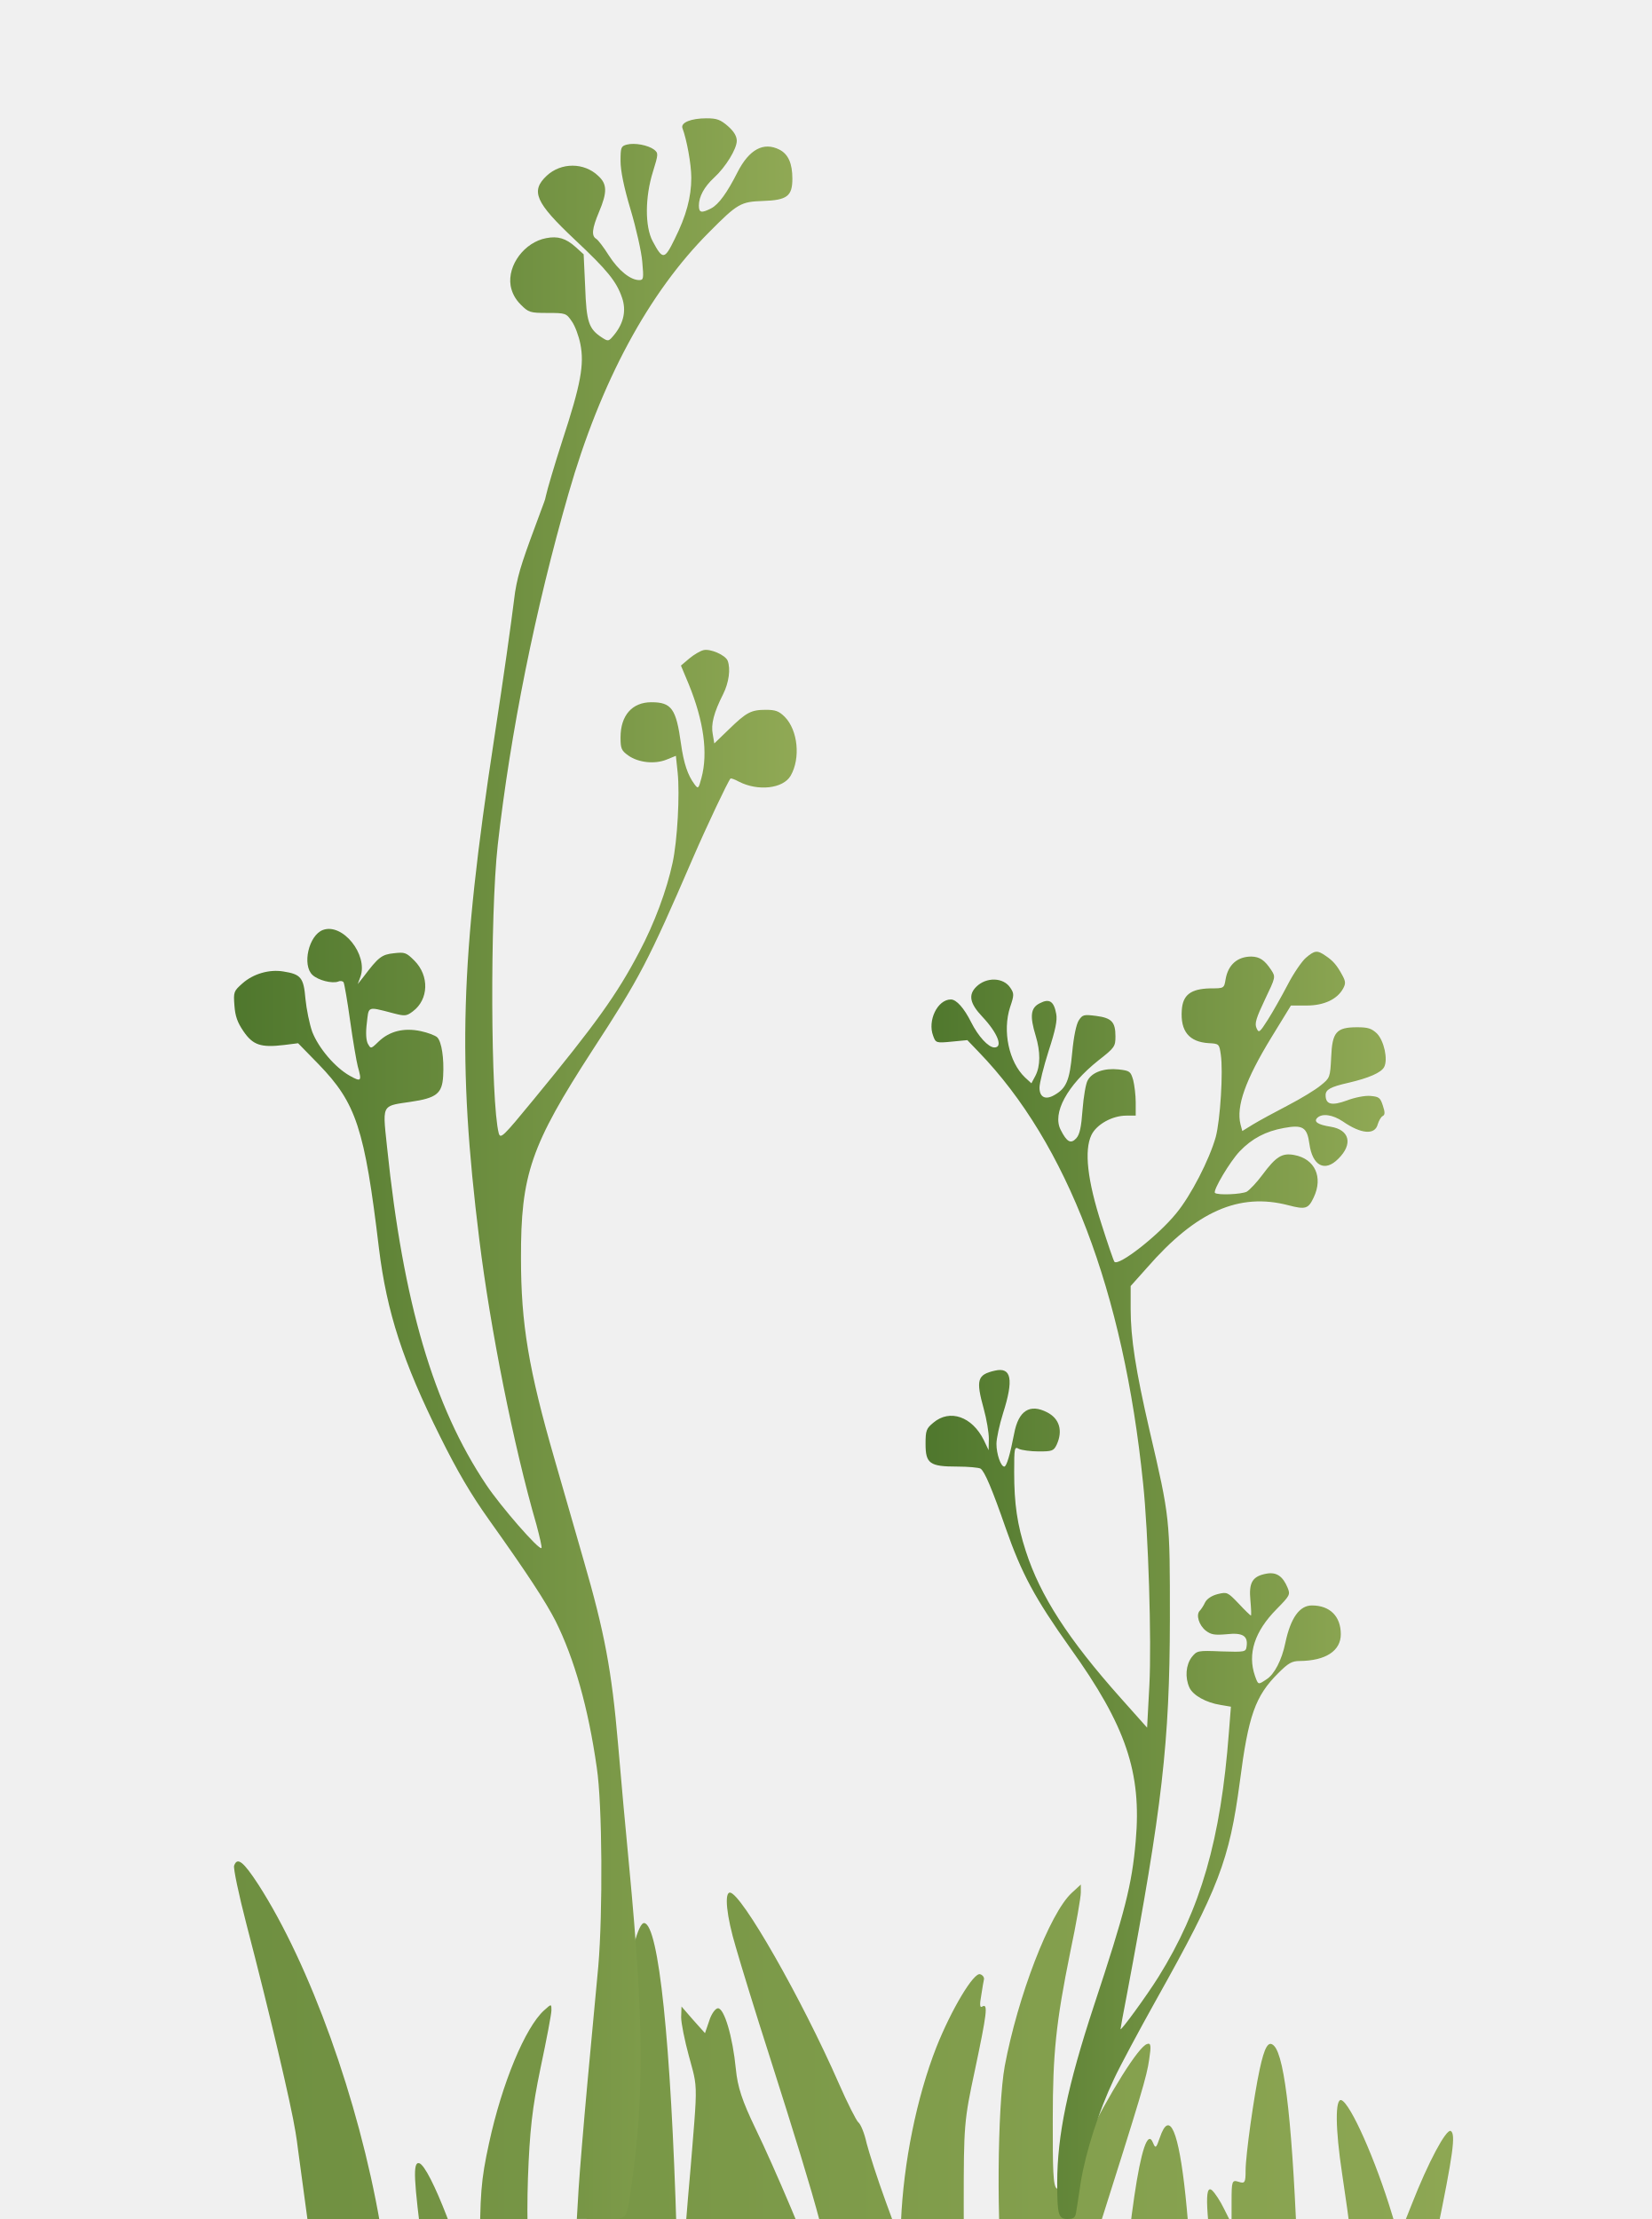
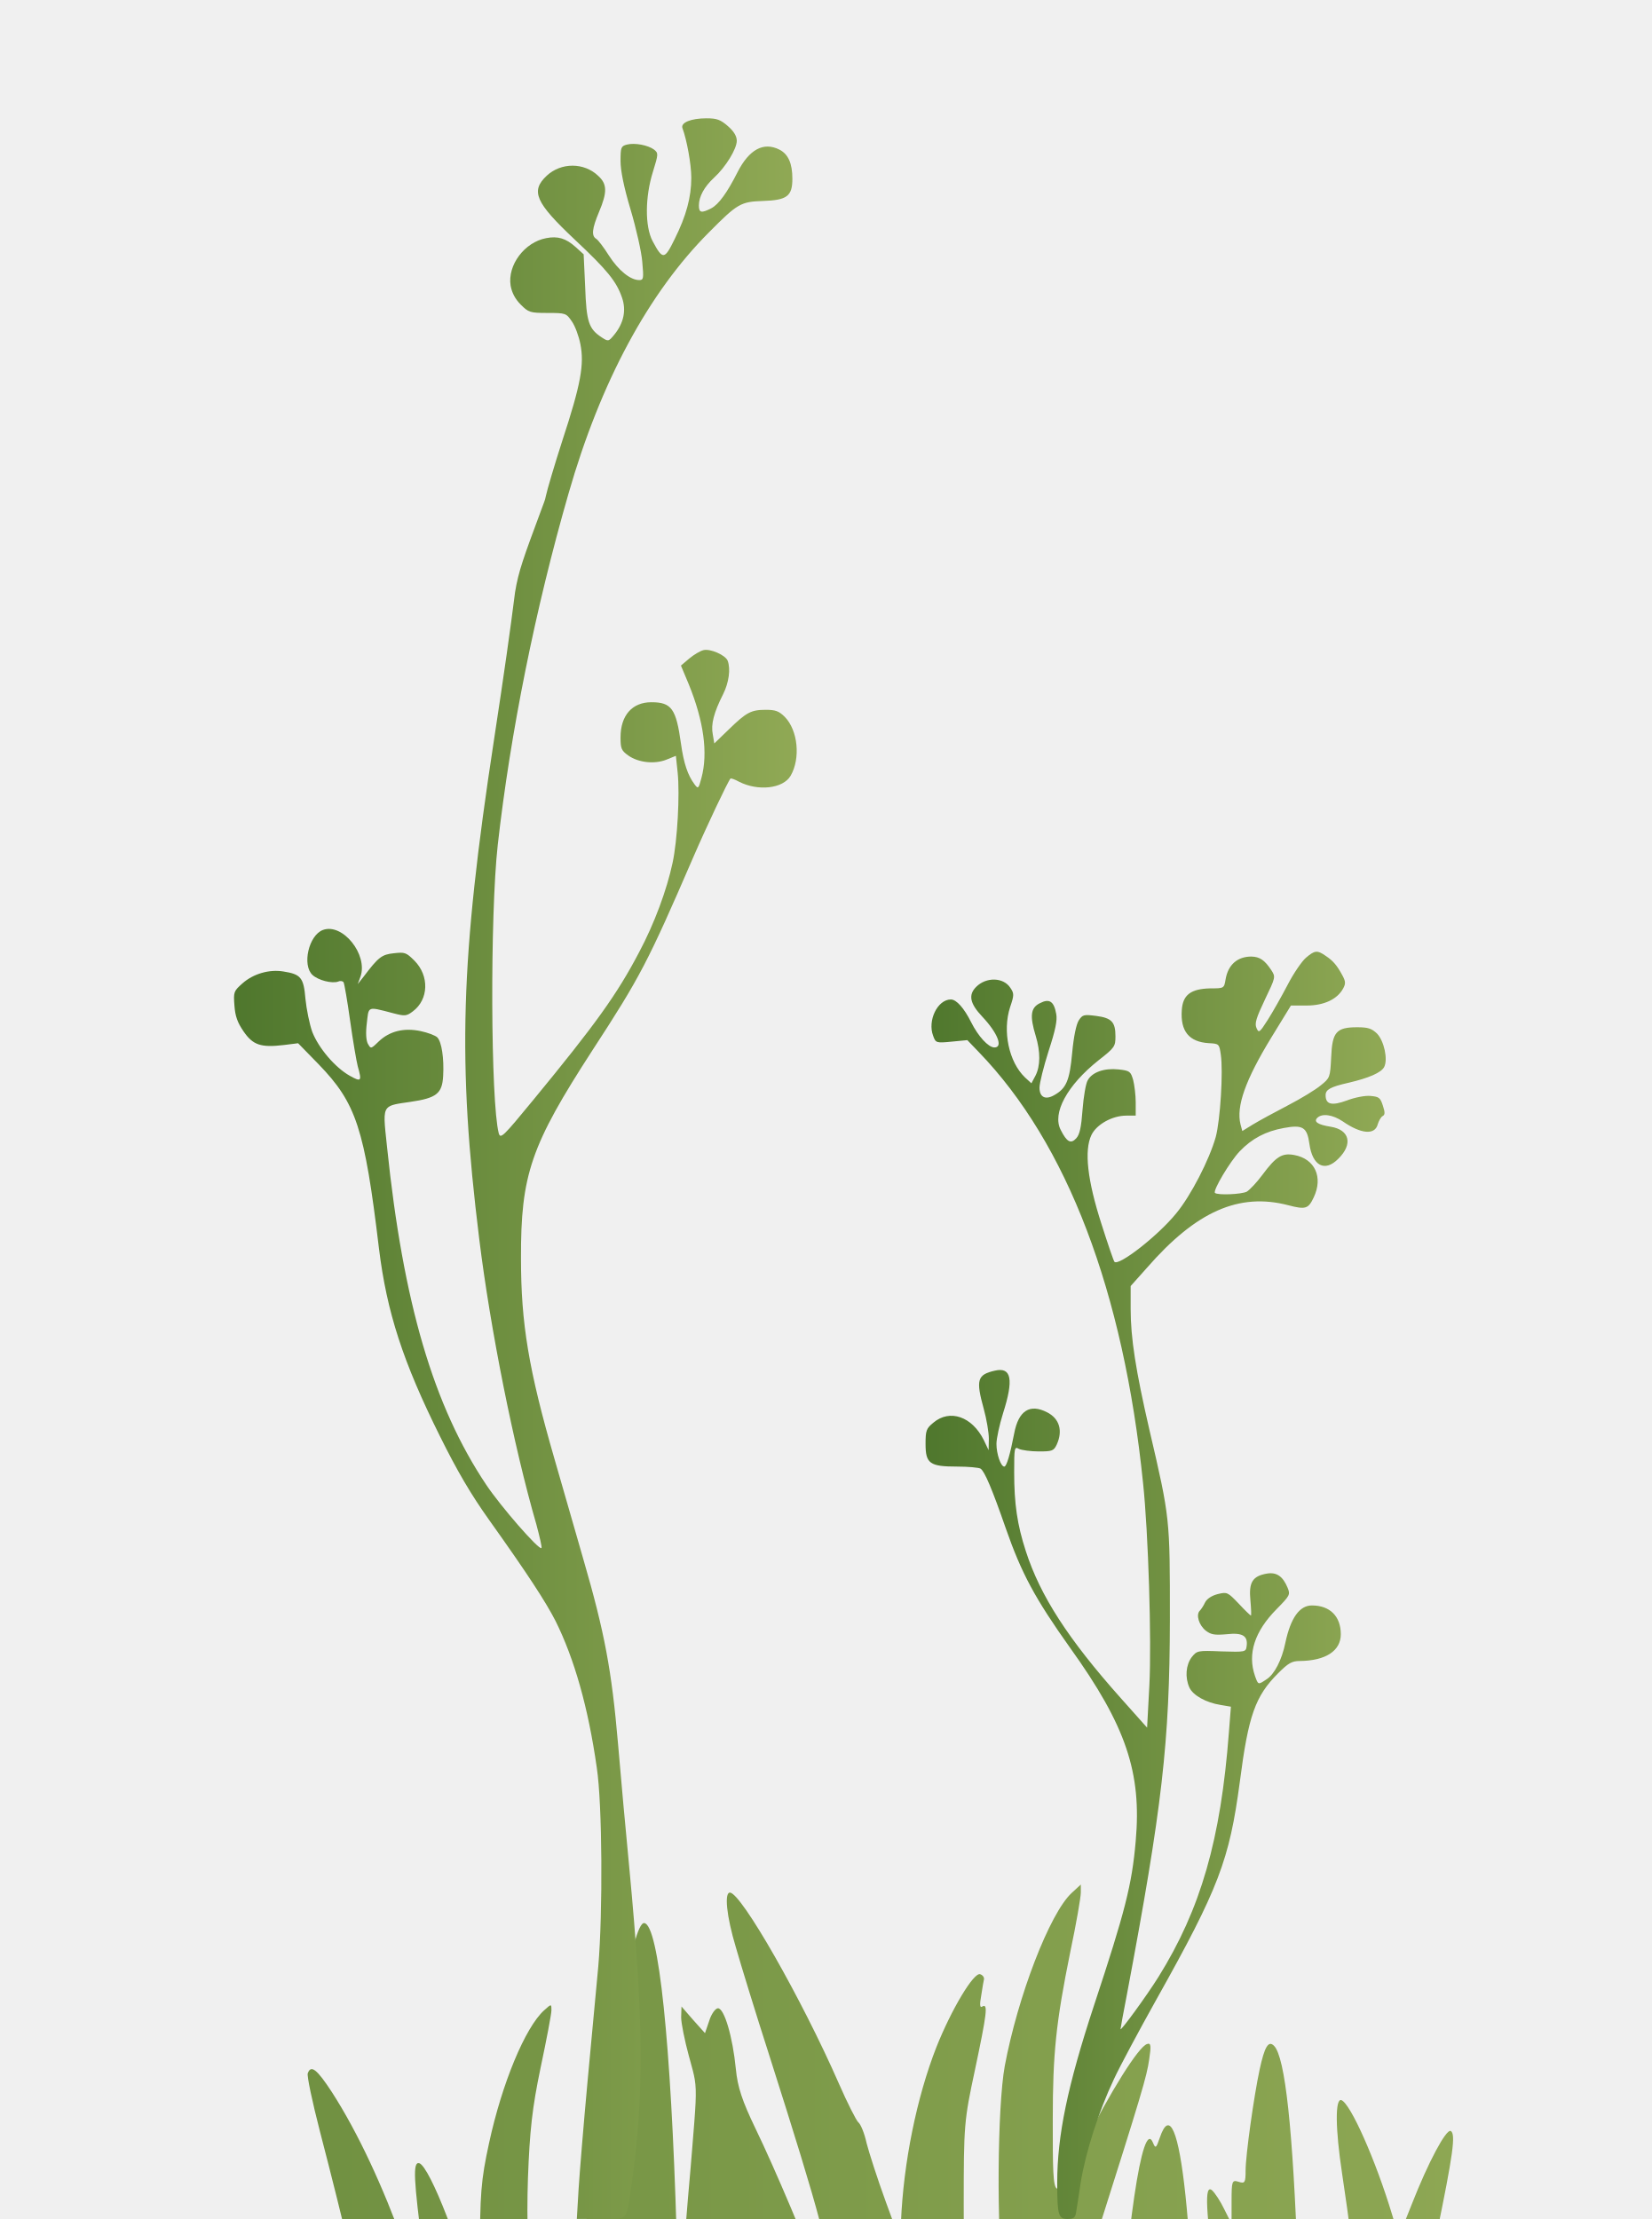
<svg xmlns="http://www.w3.org/2000/svg" width="628" height="844" viewBox="0 0 628 844" fill="none">
  <g clip-path="url(#clip0_12_99)">
    <path d="M551.315 979.846L550.515 970.78C547.982 942.113 545.182 917.313 542.915 903.446C541.582 894.78 540.382 885.713 540.382 883.313C540.382 880.913 543.048 866.113 546.248 850.38C552.648 819.313 553.715 811.58 551.715 810.513C549.982 809.713 543.182 822.38 536.915 838.38L531.982 850.78L529.448 842.38C523.182 821.58 513.582 799.98 510.115 798.78C507.715 798.113 507.848 809.713 510.382 826.513C515.848 862.78 519.048 894.113 517.715 898.513C515.448 906.113 509.982 934.246 508.248 947.18L506.515 959.18L504.248 942.513C502.915 933.313 500.248 918.38 498.382 909.18C495.315 895.446 494.515 887.18 493.582 861.846C491.715 809.98 488.782 782.38 484.515 778.113C482.382 775.98 480.915 778.513 479.048 787.18C476.915 797.046 473.715 819.713 473.715 825.58C473.715 830.113 473.448 830.646 471.048 829.846C468.515 829.046 468.382 829.58 468.382 837.446V845.846L465.582 840.246C464.115 837.18 461.982 833.98 460.915 833.046C457.982 830.646 458.515 840.913 462.648 869.98C465.982 893.046 466.248 898.78 466.382 937.446V979.846H551.315Z" fill="url(#paint0_linear_12_99)" />
-     <path fill-rule="evenodd" clip-rule="evenodd" d="M455.048 979.846V945.446C454.915 849.98 448.648 790.513 441.048 813.18C439.715 817.046 439.448 817.313 438.515 815.046C434.515 804.913 428.248 847.313 424.248 911.846C423.448 925.446 422.648 936.646 422.382 936.913C421.982 937.313 412.915 901.98 410.248 889.713L407.982 879.046L417.048 850.38C434.248 796.113 436.115 789.846 437.048 783.313C437.848 778.113 437.715 776.913 436.248 777.446C433.048 778.38 422.248 795.58 411.982 816.113L411.573 816.92C406.341 827.269 403.554 832.78 402.07 832.449C400.38 832.072 400.381 824.115 400.382 807.095L400.382 805.98C400.382 781.18 401.582 769.313 407.048 742.38C409.315 731.713 411.048 721.58 411.048 719.846V716.78L407.582 719.98C399.182 727.713 387.048 759.446 382.115 785.846C379.315 801.313 378.915 847.713 381.582 868.646L383.315 883.446L378.915 896.913C376.515 904.38 374.382 910.246 374.115 909.98C373.848 909.846 372.115 900.646 370.115 889.713C366.915 871.98 366.515 866.513 366.515 838.513C366.515 808.113 366.648 806.646 370.782 787.313C375.315 765.846 375.848 761.846 373.582 763.18C372.648 763.846 372.515 762.513 373.182 758.913C373.582 756.113 374.115 753.313 374.248 752.646C374.248 751.98 373.715 751.18 372.782 750.913C370.382 749.98 361.848 764.246 356.115 778.646C348.648 797.713 343.582 822.513 342.648 845.18L342.382 852.513L336.782 837.18C333.715 828.78 330.515 818.78 329.582 815.18C328.782 811.446 327.315 807.846 326.382 807.18C325.582 806.38 322.248 799.846 319.048 792.513C304.915 760.246 281.848 719.846 277.582 719.846C275.448 719.846 276.248 728.646 279.848 740.646C281.715 747.18 287.315 765.446 292.382 781.18C312.382 843.98 316.248 858.513 315.182 867.846L314.382 875.18L311.848 867.846C307.982 856.113 294.515 824.38 287.315 809.58C282.248 799.046 280.515 793.846 279.848 786.913C278.648 774.646 275.448 763.846 273.048 763.846C272.115 763.846 270.515 765.98 269.715 768.646L268.115 773.313L263.582 768.246L259.182 763.18L259.048 767.313C259.048 769.446 260.382 776.113 261.982 781.98C262.171 782.672 262.35 783.317 262.518 783.925C263.317 786.812 263.877 788.836 264.217 790.896C265.014 795.725 264.6 800.755 263.217 817.573C263.042 819.691 262.853 821.997 262.648 824.513C261.315 839.18 259.848 858.113 259.315 866.513C258.382 881.446 258.248 881.046 257.315 849.18C255.182 776.913 250.515 732.246 245.048 731.446C242.782 731.046 239.448 743.846 237.582 759.446C236.248 771.046 235.315 774.513 233.715 774.913C227.848 776.513 221.982 834.913 219.582 917.846L218.515 949.846L212.915 927.18C202.648 885.846 199.715 861.313 200.782 828.513C201.448 810.513 202.382 801.846 205.582 786.513C207.848 775.846 209.715 765.98 209.715 764.646C209.715 763.517 209.715 762.891 209.467 762.769C209.158 762.617 208.466 763.243 206.915 764.646C199.715 771.18 190.915 792.38 185.982 815.18C182.915 829.313 182.515 834.38 182.515 858.38C182.382 883.846 182.248 885.046 180.648 877.713C176.115 856.646 163.448 823.98 159.448 822.78C156.915 822.113 157.315 829.046 160.915 856.513C167.048 901.713 167.715 907.98 164.382 895.846C161.715 885.846 155.048 869.58 150.515 862.113C147.582 857.313 145.448 851.446 144.515 845.58C136.382 798.78 117.982 747.446 98.248 716.78C92.515 707.98 90.248 706.246 89.048 709.58C88.648 710.38 90.782 720.513 93.715 731.846C102.648 766.113 110.648 800.113 112.382 810.913C112.796 813.503 113.103 815.449 113.268 817.053L118.126 853.002C118.96 854.274 120.637 873.537 121.582 893.846C122.248 910.113 122.248 932.78 121.715 947.846C121.432 953.909 121.172 959.754 120.958 964.595L120.958 964.596C120.667 971.148 120.458 975.86 120.382 976.78C120.382 979.084 120.052 979.661 114.674 979.802L114.673 979.846H152.915H307.493L287.715 979.18L286.915 936.513C286.382 913.046 285.715 885.446 285.315 875.18L284.648 856.513L287.182 864.513C288.515 868.913 292.515 883.446 295.848 896.78C302.382 923.046 309.048 957.18 310.515 971.18L311.434 979.846H392.782L390.648 971.98C388.515 964.38 388.515 963.446 391.315 949.98C392.782 942.113 394.382 935.98 394.648 936.246C394.915 936.513 397.848 946.113 401.048 957.58C404.382 969.046 407.048 978.78 407.048 979.18C407.048 979.58 403.848 979.846 399.982 979.846H455.048ZM152.915 979.846C150.382 979.846 149.715 979.313 150.248 977.446C150.515 976.246 151.315 964.913 151.848 952.513L152.915 929.846L154.515 947.846C155.448 957.713 156.248 969.046 156.248 972.78C156.382 979.446 156.248 979.846 152.915 979.846Z" fill="url(#paint1_linear_12_99)" />
-     <path d="M496.633 364.307C495.092 365.651 491.915 370.261 489.7 374.582C487.389 379 484.019 384.954 482.189 387.835C479.011 392.829 478.723 393.021 477.856 391.004C477.086 389.276 477.76 387.163 481.034 380.248C485.174 371.605 485.174 371.605 483.441 368.916C480.937 365.171 479.108 363.922 475.93 363.826C470.634 363.826 467.071 366.9 466.108 372.47C465.53 375.927 465.53 375.927 460.234 375.927C452.82 376.119 449.834 378.424 449.449 384.186C448.871 392.253 452.242 396.286 459.656 396.766C463.604 396.958 463.701 397.054 464.278 401.088C465.241 407.522 464.086 426.057 462.353 432.491C459.945 441.038 452.916 454.771 447.331 461.494C440.494 469.945 425.472 481.661 423.835 479.932C423.546 479.644 421.331 473.21 418.924 465.623C413.532 448.913 412.28 437.581 415.072 431.723C416.998 427.69 422.968 424.328 428.361 424.328H431.924V419.238C431.924 416.549 431.442 412.708 430.961 410.787C429.998 407.522 429.709 407.234 425.376 406.754C419.983 406.178 415.265 407.81 413.628 410.979C412.954 412.132 412.087 417.126 411.702 422.12C411.221 428.65 410.643 431.531 409.295 432.971C407.273 435.18 405.732 434.412 403.421 429.802C400.051 423.464 405.828 412.804 417.769 403.297C423.931 398.495 424.22 398.015 424.22 394.173C424.22 388.699 422.776 387.163 416.806 386.395C412.184 385.818 411.702 385.914 410.258 388.123C409.295 389.66 408.332 394.269 407.754 400.512C406.791 410.979 405.539 413.957 400.917 416.549C397.547 418.47 395.332 417.318 395.332 413.668C395.332 412.036 396.873 405.794 398.799 399.743C401.399 391.773 402.169 388.027 401.688 385.626C400.821 380.825 399.088 379.672 395.428 381.593C391.962 383.321 391.577 386.395 393.888 393.981C395.717 400.032 395.717 405.409 393.791 409.155L392.251 412.036L389.843 409.827C383.681 403.969 381.177 392.157 384.162 383.033C385.703 378.52 385.703 377.848 384.258 375.735C381.658 371.701 375.11 371.509 371.259 375.351C368.177 378.424 368.851 381.689 373.57 386.683C379.444 392.925 381.562 398.399 378.192 398.399C375.881 398.399 372.029 394.173 369.333 388.795C366.637 383.418 363.748 380.152 361.629 380.152C356.526 380.152 352.674 388.219 354.889 393.981C355.852 396.67 356.044 396.766 361.918 396.19L367.888 395.614L372.222 400.128C405.828 434.892 427.302 491.264 434.716 564.059C436.738 582.978 437.99 624.177 437.124 640.887L436.257 657.116L426.242 645.88C406.213 623.408 395.621 606.986 390.132 589.988C386.858 579.905 385.703 572.03 385.703 559.929C385.703 550.518 385.799 550.134 387.532 551.094C388.592 551.574 391.962 552.054 395.043 552.054C400.147 552.054 400.725 551.862 401.88 549.462C404.287 544.18 402.939 539.57 398.221 537.169C391.673 533.808 387.34 536.497 385.703 545.236C384.162 553.207 382.814 557.817 381.947 557.817C380.599 557.817 378.962 553.015 378.962 549.173C378.962 547.157 380.118 541.875 381.466 537.553C385.607 524.589 384.644 519.883 378.384 521.323C371.644 522.86 371.066 524.781 374.148 535.921C375.207 539.762 376.073 544.852 376.073 547.253L375.977 551.574L374.148 547.733C369.718 538.802 361.244 535.825 354.985 541.107C352.289 543.315 352 544.084 352 549.173C352 556.664 353.541 557.817 364.037 557.817C368.274 557.817 372.222 558.201 372.896 558.585C374.436 559.545 377.325 566.364 382.525 581.345C388.495 598.439 393.599 607.947 406.984 626.769C428.265 656.444 434.235 674.211 431.924 700.236C430.479 716.946 427.879 727.03 416.035 762.851C406.021 793.294 402.073 812.213 402.073 830.171C402.073 842.559 402.554 844 406.021 844C408.139 844 408.91 843.52 409.198 841.791C409.391 840.639 410.258 835.357 411.028 829.979C412.858 818.743 417.769 803.185 423.643 790.797C425.857 785.995 433.176 772.358 439.82 760.45C463.508 718.195 467.552 707.439 471.501 677.86C474.774 652.411 477.374 645.112 486.137 636.373C489.989 632.532 491.337 631.763 494.322 631.763C504.144 631.667 509.922 627.922 509.922 621.584C509.922 614.765 505.781 610.636 498.944 610.636C494.226 610.636 490.856 615.341 488.833 624.849C487.485 631.379 484.693 636.853 481.611 638.774C478.434 640.887 478.53 640.887 477.278 637.429C474.389 629.074 477.086 620.527 485.559 611.98C490.567 606.89 490.759 606.506 489.7 603.913C487.87 599.496 485.463 597.863 481.708 598.535C476.315 599.496 474.871 601.896 475.545 608.715C475.834 611.884 475.93 614.477 475.737 614.477C475.545 614.477 473.426 612.46 471.115 609.963C466.878 605.546 466.686 605.45 463.123 606.314C460.812 606.89 458.982 608.139 458.308 609.483C457.731 610.732 456.768 612.172 456.286 612.652C454.745 614.189 455.997 618.222 458.597 620.239C460.619 621.776 461.967 621.968 466.493 621.584C472.56 620.911 474.678 622.16 474.1 626.193C473.812 628.306 473.619 628.402 464.567 628.114C455.419 627.73 455.227 627.826 453.205 630.323C450.99 633.3 450.605 638.006 452.338 641.847C453.686 644.824 458.693 647.609 464.182 648.473L468.13 649.146L467.36 658.941C464.278 699.66 456.671 726.069 440.59 751.903C436.161 759.009 426.146 772.742 426.146 771.782C426.146 771.494 427.205 765.636 428.554 758.721C442.035 687.079 444.827 662.782 444.923 615.918C444.923 577.312 445.02 577.696 437.124 543.795C431.924 521.227 429.998 508.935 429.998 497.795V489.152L436.257 482.141C454.938 460.725 471.212 453.523 489.989 458.421C496.537 460.149 497.596 459.765 499.618 455.444C503.277 447.761 500.1 440.75 492.204 439.31C487.582 438.445 485.271 439.886 480.071 446.896C477.952 449.778 475.256 452.563 474.197 453.235C472.175 454.291 463.027 454.675 462.064 453.715C461.197 452.851 467.745 441.807 471.501 437.869C476.123 433.067 481.322 430.282 488.256 429.034C495.478 427.69 497.115 428.746 497.981 435.084C499.137 443.439 503.855 445.936 508.959 440.75C514.64 435.18 513.292 429.706 506.07 428.554C501.159 427.786 499.522 426.633 500.966 425.193C502.796 423.368 506.84 423.944 510.692 426.537C517.625 431.339 522.921 431.819 523.981 427.593C524.366 426.345 525.136 424.905 525.81 424.52C526.773 424.04 526.773 423.08 525.906 420.487C524.944 417.51 524.462 417.126 521.188 416.838C519.166 416.646 515.218 417.414 512.233 418.566C506.455 420.679 504.144 420.103 504.144 416.549C504.144 414.437 505.974 413.38 512.811 411.844C520.61 410.019 525.232 408.002 526.388 405.89C527.929 403.009 526.388 395.902 523.692 393.117C521.67 391.196 520.321 390.716 516.181 390.716C508.188 390.716 506.648 392.541 506.263 402.144C505.877 409.827 505.781 410.019 502.315 412.804C500.389 414.437 494.707 417.894 489.7 420.487C484.693 423.08 478.723 426.345 476.508 427.69L472.463 430.186L471.789 427.69C470.056 420.871 473.619 410.787 483.537 394.558L490.952 382.457H496.922C503.566 382.457 508.574 380.056 510.788 376.023C511.848 374.102 511.751 373.238 510.499 370.933C508.477 367.188 507.033 365.459 504.144 363.538C500.966 361.33 500.003 361.426 496.633 364.307Z" fill="url(#paint2_linear_12_99)" />
-     <path d="M206.891 191.128C206.607 191.89 206.332 192.632 206.064 193.353C199.042 212.259 197.19 217.245 195.887 225.23C194.074 239.567 191.746 256.031 187.853 281.518C175.071 365.069 173.918 403.815 182.279 471.406C186.507 505.633 195.349 550.053 203.998 579.858C205.247 584.569 206.208 588.607 205.92 588.799C205.055 589.761 190.447 573.032 184.873 564.667C164.884 534.766 153.352 495.73 147.201 436.312C146.232 427.105 145.655 423.325 147.277 421.495C148.551 420.057 151.181 419.822 156.043 419.102C166.037 417.66 168.152 415.93 168.536 409.296C168.92 402.469 167.959 396.316 166.326 394.585C165.557 393.816 162.674 392.759 159.983 392.182C153.64 390.836 148.162 392.182 144.03 396.124C142.278 397.82 141.556 398.519 141.024 398.396C140.652 398.31 140.372 397.821 139.897 396.989C139.225 395.643 139.033 392.855 139.513 389.105C139.848 386.255 139.891 384.684 140.685 384.041C141.712 383.21 143.996 383.933 149.796 385.451C153.928 386.509 154.601 386.509 157.004 384.682C163.058 380.163 163.346 371.126 157.58 365.357C154.505 362.28 153.928 362.088 149.796 362.569C145.183 363.05 143.934 364.011 138.264 371.51L136.053 374.299L137.11 371.414C139.994 363.05 130.287 350.935 122.791 353.723C117.409 355.742 114.815 367.088 118.851 370.837C121.061 372.856 126.251 374.202 128.653 373.337C129.422 372.953 130.383 373.145 130.672 373.626C130.96 374.106 132.113 380.74 133.17 388.336C134.227 395.931 135.573 403.719 136.053 405.546C137.687 411.315 137.399 411.603 133.074 409.199C127.404 406.027 121.157 398.623 118.755 392.47C117.698 389.49 116.545 383.817 116.16 379.875C115.487 371.799 114.43 370.549 107.703 369.491C102.417 368.626 96.363 370.357 92.231 374.01C88.867 376.991 88.771 377.279 89.155 382.471C89.444 386.509 90.308 388.913 92.615 392.278C96.171 397.47 99.15 398.527 107.991 397.47L113.373 396.797L121.157 404.777C135.477 419.583 138.648 429.102 144.126 474.867C147.105 499.096 153.256 518.036 167.383 546.399C173.918 559.571 179.107 568.417 186.027 578.127C200.827 598.895 207.554 609.278 211.302 616.586C218.413 630.911 223.699 649.371 226.966 672.35C229.081 686.291 229.273 727.537 227.543 747.824C226.87 754.939 225.044 774.457 223.507 791.09C221.969 807.723 220.431 826.471 220.047 832.625L219.374 843.97H228.6C233.359 843.97 235.766 844.238 237.168 843.177C238.908 841.86 239.1 838.496 240.325 830.029C245.034 796.378 244.745 767.63 239.364 710.808C238.018 697.059 236.096 675.619 235.039 663.216C232.637 635.334 229.946 620.912 221.873 593.126C220.659 588.908 219.267 584.062 217.86 579.162C215.257 570.101 212.601 560.856 210.917 555.052C201.019 520.824 198.136 503.422 198.136 478.617C198.04 446.696 201.884 435.639 225.429 399.296C243.4 371.703 246.379 366.03 263.582 326.226C268.867 314.015 276.844 297.19 277.805 296.132C277.997 295.94 279.438 296.421 280.976 297.286C288.28 301.036 297.794 299.978 300.677 295.075C304.521 288.441 303.464 277.768 298.467 272.673C296.256 270.461 294.911 269.981 291.259 269.981C285.589 269.981 283.859 270.942 277.132 277.48L271.654 282.768L271.078 279.307C270.309 275.557 271.462 271.038 275.018 264.02C277.228 259.597 277.901 254.405 276.748 251.328C275.883 249.117 270.02 246.617 267.522 247.29C266.272 247.579 263.87 249.021 262.14 250.463L258.969 253.155L261.948 260.27C267.618 274.211 269.348 286.422 266.753 295.94C265.696 299.978 265.504 300.17 264.158 298.344C261.563 294.882 260.026 290.363 258.969 282.768C257.143 269.596 255.413 267.096 247.725 267.096C240.421 267.096 236 272.096 236 280.46C236 284.691 236.288 285.46 238.979 287.383C242.823 290.075 248.974 290.748 253.491 288.921L257.047 287.479L257.719 293.825C258.584 302.189 257.623 319.688 255.797 328.149C253.587 338.532 248.878 351.224 243.112 362.088C234.655 378.241 226.486 389.586 202.845 418.333C191.312 432.371 190.351 433.332 189.679 431.024C186.603 419.295 186.315 348.339 189.294 321.419C194.099 278.73 203.613 231.426 216.203 187.776C228.408 145.184 246.667 111.34 269.732 88.266C280.496 77.401 281.745 76.728 290.106 76.44C299.332 76.151 301.35 74.613 301.35 67.979C301.35 62.21 299.812 58.653 296.449 56.922C290.394 53.845 284.916 56.826 280.496 65.479C276.555 73.267 273.384 77.689 270.501 79.228C266.753 81.151 265.792 80.958 265.792 78.17C265.792 74.805 267.81 71.055 271.558 67.594C275.979 63.556 280.207 56.634 280.207 53.557C280.207 51.826 279.15 50 276.844 47.98C273.961 45.481 272.615 45 268.675 45C262.813 45 258.776 46.635 259.545 48.75C261.179 53.076 262.909 62.498 262.909 67.594C262.909 74.997 260.987 82.112 256.566 90.957C252.722 98.841 252.049 98.938 248.205 91.727C245.226 86.15 245.322 74.901 248.301 65.383C250.415 58.556 250.415 58.268 248.782 56.922C246.475 55.191 241.382 54.23 238.403 54.999C236.192 55.576 236 56.057 236 61.249C236 64.902 237.249 71.152 239.844 79.805C241.958 86.919 243.977 95.861 244.265 99.611C244.842 105.956 244.745 106.533 243.112 106.533C239.748 106.533 235.231 102.88 231.579 97.207C229.657 94.13 227.447 91.246 226.774 90.861C224.852 89.708 225.14 87.016 227.831 80.574C231.003 73.075 230.907 69.998 227.543 66.921C222.161 61.729 213.416 61.729 207.938 66.825C201.691 72.69 203.613 77.016 218.509 91.054C230.907 102.687 234.462 107.014 236.577 113.263C238.21 117.974 237.249 122.782 233.694 127.204C231.483 129.897 231.387 129.993 228.888 128.358C223.891 125.089 223.026 122.493 222.546 109.129L221.969 96.726L218.894 93.938C215.242 90.669 212.167 89.708 207.746 90.573C199.481 92.111 192.946 100.861 194.195 108.648C194.676 111.34 195.925 113.744 198.04 115.859C201.019 118.84 201.595 119.032 208.226 119.032C215.146 119.032 215.338 119.128 217.452 122.205C218.702 123.935 220.143 127.877 220.72 130.858C222.257 138.55 220.912 146.145 213.896 167.489C210.821 177.008 208.034 186.526 207.65 188.449C207.448 189.508 207.167 190.461 206.891 191.128Z" fill="url(#paint3_linear_12_99)" />
+     <path fill-rule="evenodd" clip-rule="evenodd" d="M455.048 979.846V945.446C454.915 849.98 448.648 790.513 441.048 813.18C439.715 817.046 439.448 817.313 438.515 815.046C434.515 804.913 428.248 847.313 424.248 911.846C423.448 925.446 422.648 936.646 422.382 936.913C421.982 937.313 412.915 901.98 410.248 889.713L407.982 879.046L417.048 850.38C434.248 796.113 436.115 789.846 437.048 783.313C437.848 778.113 437.715 776.913 436.248 777.446C433.048 778.38 422.248 795.58 411.982 816.113L411.574 816.92C406.341 827.269 403.554 832.78 402.071 832.449C400.381 832.072 400.381 824.115 400.382 807.095L400.382 805.98C400.382 781.18 401.582 769.313 407.048 742.38C409.315 731.713 411.048 721.58 411.048 719.846V716.78L407.582 719.98C399.182 727.713 387.048 759.446 382.115 785.846C379.315 801.313 378.915 847.713 381.582 868.646L383.315 883.446L378.915 896.913C376.515 904.38 374.382 910.246 374.115 909.98C373.848 909.846 372.115 900.646 370.115 889.713C366.915 871.98 366.515 866.513 366.515 838.513C366.515 808.113 366.648 806.646 370.782 787.313C375.315 765.846 375.848 761.846 373.582 763.18C372.648 763.846 372.515 762.513 373.182 758.913C373.582 756.113 374.115 753.313 374.248 752.646C374.248 751.98 373.715 751.18 372.782 750.913C370.382 749.98 361.848 764.246 356.115 778.646C348.648 797.713 343.582 822.513 342.648 845.18L342.382 852.513L336.782 837.18C333.715 828.78 330.515 818.78 329.582 815.18C328.782 811.446 327.315 807.846 326.382 807.18C325.582 806.38 322.248 799.846 319.048 792.513C304.915 760.246 281.848 719.846 277.582 719.846C275.448 719.846 276.248 728.646 279.848 740.646C281.715 747.18 287.315 765.446 292.382 781.18C312.382 843.98 316.248 858.513 315.182 867.846L314.382 875.18L311.848 867.846C307.982 856.113 294.515 824.38 287.315 809.58C282.248 799.046 280.515 793.846 279.848 786.913C278.648 774.646 275.448 763.846 273.048 763.846C272.115 763.846 270.515 765.98 269.715 768.646L268.115 773.313L263.582 768.246L259.182 763.18L259.048 767.313C259.048 769.446 260.382 776.113 261.982 781.98C262.171 782.672 262.35 783.318 262.518 783.925C263.317 786.812 263.877 788.836 264.217 790.896C265.014 795.726 264.6 800.755 263.217 817.573C263.043 819.691 262.853 821.997 262.648 824.513C261.315 839.18 259.848 858.113 259.315 866.513C258.382 881.446 258.248 881.046 257.315 849.18C255.182 776.913 250.515 732.246 245.048 731.446C242.782 731.046 239.448 743.846 237.582 759.446C236.248 771.046 235.315 774.513 233.715 774.913C227.848 776.513 221.982 834.913 219.582 917.846L218.515 949.846L212.915 927.18C202.648 885.846 199.715 861.313 200.782 828.513C201.448 810.513 202.382 801.846 205.582 786.513C207.848 775.846 209.715 765.98 209.715 764.646C209.715 763.517 209.715 762.891 209.467 762.769C209.158 762.617 208.467 763.243 206.915 764.646C199.715 771.18 190.915 792.38 185.982 815.18C182.915 829.313 182.515 834.38 182.515 858.38C182.382 883.846 182.248 885.046 180.648 877.713C176.115 856.646 163.448 823.98 159.448 822.78C156.915 822.113 157.315 829.046 160.915 856.513C167.048 901.713 167.715 907.98 164.382 895.846C161.715 885.846 183.048 948.58 178.515 941.113C175.582 936.313 173.448 930.446 172.515 924.58C164.382 877.78 145.982 826.446 126.248 795.78C120.515 786.98 118.248 785.246 117.048 788.58C116.648 789.38 118.782 799.513 121.715 810.846C130.648 845.113 138.648 879.113 140.382 889.913C140.796 892.503 141.103 894.449 141.268 896.053L146.126 932.002C146.961 933.274 148.637 952.537 121.582 893.846C122.248 910.113 122.248 932.78 121.715 947.846C121.432 953.909 121.173 959.754 120.958 964.595L120.958 964.596C120.667 971.148 120.458 975.86 120.382 976.78C120.382 979.084 120.053 979.661 114.674 979.802L114.673 979.846H152.915H307.493L287.715 979.18L286.915 936.513C286.382 913.046 285.715 885.446 285.315 875.18L284.648 856.513L287.182 864.513C288.515 868.913 292.515 883.446 295.848 896.78C302.382 923.046 309.048 957.18 310.515 971.18L311.434 979.846H392.782L390.648 971.98C388.515 964.38 388.515 963.446 391.315 949.98C392.782 942.113 394.382 935.98 394.648 936.246C394.915 936.513 397.848 946.113 401.048 957.58C404.382 969.046 407.048 978.78 407.048 979.18C407.048 979.58 403.848 979.846 399.982 979.846H455.048ZM152.915 979.846C150.382 979.846 149.715 979.313 150.248 977.446C150.515 976.246 151.315 964.913 151.848 952.513L152.915 929.846L154.515 947.846C155.448 957.713 156.248 969.046 156.248 972.78C156.382 979.446 156.248 979.846 152.915 979.846Z" fill="url(#paint1_linear_12_99)" />
+     <path d="M496.633 364.307C495.092 365.651 491.915 370.261 489.7 374.582C487.389 379 484.019 384.954 482.189 387.835C479.011 392.829 478.723 393.021 477.856 391.004C477.086 389.276 477.76 387.163 481.034 380.248C485.174 371.605 485.174 371.605 483.441 368.916C480.937 365.171 479.108 363.922 475.93 363.826C470.634 363.826 467.071 366.9 466.108 372.47C465.53 375.927 465.53 375.927 460.234 375.927C452.82 376.119 449.834 378.424 449.449 384.186C448.871 392.253 452.242 396.286 459.656 396.766C463.604 396.958 463.701 397.054 464.278 401.088C465.241 407.522 464.086 426.057 462.353 432.491C459.945 441.038 452.916 454.771 447.331 461.494C440.494 469.945 425.472 481.661 423.835 479.932C423.546 479.644 421.331 473.21 418.924 465.623C413.532 448.913 412.28 437.581 415.072 431.723C416.998 427.69 422.968 424.328 428.361 424.328H431.924V419.238C431.924 416.549 431.442 412.708 430.961 410.787C429.998 407.522 429.709 407.234 425.376 406.754C419.983 406.178 415.265 407.81 413.628 410.979C412.954 412.132 412.087 417.126 411.702 422.12C411.221 428.65 410.643 431.531 409.295 432.971C407.273 435.18 405.732 434.412 403.421 429.802C400.051 423.464 405.828 412.804 417.769 403.297C423.931 398.495 424.22 398.015 424.22 394.173C424.22 388.699 422.776 387.163 416.806 386.395C412.184 385.818 411.702 385.914 410.258 388.123C409.295 389.66 408.332 394.269 407.754 400.512C406.791 410.979 405.539 413.957 400.917 416.549C397.547 418.47 395.332 417.318 395.332 413.668C395.332 412.036 396.873 405.794 398.799 399.743C401.399 391.773 402.169 388.027 401.688 385.626C400.821 380.825 399.088 379.672 395.428 381.593C391.962 383.321 391.577 386.395 393.888 393.981C395.717 400.032 395.717 405.409 393.791 409.155L392.251 412.036L389.843 409.827C383.681 403.969 381.177 392.157 384.162 383.033C385.703 378.52 385.703 377.848 384.258 375.735C381.658 371.701 375.11 371.509 371.259 375.351C368.177 378.424 368.851 381.689 373.57 386.683C379.444 392.925 381.562 398.399 378.192 398.399C375.881 398.399 372.029 394.173 369.333 388.795C366.637 383.418 363.748 380.152 361.629 380.152C356.526 380.152 352.674 388.219 354.889 393.981C355.852 396.67 356.044 396.766 361.918 396.19L367.888 395.614L372.222 400.128C405.828 434.892 427.302 491.264 434.716 564.059C436.738 582.978 437.99 624.177 437.124 640.887L436.257 657.116L426.242 645.88C406.213 623.408 395.621 606.986 390.132 589.988C386.858 579.905 385.703 572.03 385.703 559.929C385.703 550.518 385.799 550.134 387.532 551.094C388.592 551.574 391.962 552.054 395.043 552.054C400.147 552.054 400.725 551.862 401.88 549.462C404.287 544.18 402.939 539.57 398.221 537.169C391.673 533.808 387.34 536.497 385.703 545.236C384.162 553.207 382.814 557.817 381.947 557.817C380.599 557.817 378.962 553.015 378.962 549.173C378.962 547.157 380.118 541.875 381.466 537.553C385.607 524.589 384.644 519.883 378.384 521.323C371.644 522.86 371.066 524.781 374.148 535.921C375.207 539.762 376.073 544.852 376.073 547.253L375.977 551.574L374.148 547.733C369.718 538.802 361.244 535.825 354.985 541.107C352.289 543.315 352 544.084 352 549.173C352 556.664 353.541 557.817 364.037 557.817C368.274 557.817 372.222 558.201 372.896 558.585C374.436 559.545 377.325 566.364 382.525 581.345C388.495 598.439 393.599 607.947 406.984 626.769C428.265 656.444 434.235 674.211 431.924 700.236C430.479 716.946 427.879 727.03 416.035 762.851C406.021 793.294 402.073 812.213 402.073 830.171C402.073 842.559 402.554 844 406.021 844C408.139 844 408.91 843.52 409.198 841.791C409.391 840.639 410.258 835.357 411.028 829.979C412.858 818.743 417.769 803.185 423.643 790.797C425.857 785.995 433.176 772.358 439.82 760.45C463.508 718.195 467.552 707.439 471.501 677.86C474.774 652.411 477.374 645.112 486.137 636.373C489.989 632.532 491.337 631.763 494.322 631.763C504.144 631.667 509.922 627.922 509.922 621.584C509.922 614.765 505.781 610.636 498.944 610.636C494.226 610.636 490.856 615.341 488.833 624.849C487.485 631.379 484.693 636.853 481.611 638.774C478.434 640.887 478.53 640.887 477.278 637.429C474.389 629.074 477.086 620.527 485.559 611.98C490.567 606.89 490.759 606.506 489.7 603.913C487.87 599.496 485.463 597.863 481.708 598.535C476.315 599.496 474.871 601.896 475.545 608.715C475.834 611.884 475.93 614.477 475.737 614.477C475.545 614.477 473.426 612.46 471.115 609.963C466.878 605.546 466.686 605.45 463.123 606.314C460.812 606.89 458.982 608.139 458.308 609.483C457.731 610.732 456.768 612.172 456.286 612.652C454.745 614.189 455.997 618.222 458.597 620.239C460.619 621.776 461.967 621.968 466.493 621.584C472.56 620.911 474.678 622.16 474.1 626.193C473.812 628.306 473.619 628.402 464.567 628.114C455.419 627.73 455.227 627.826 453.205 630.323C450.99 633.3 450.605 638.006 452.338 641.847C453.686 644.824 458.693 647.609 464.182 648.473L468.13 649.146L467.36 658.941C464.278 699.66 456.671 726.069 440.59 751.903C436.161 759.009 426.146 772.742 426.146 771.782C426.146 771.494 427.205 765.636 428.554 758.721C442.035 687.079 444.827 662.783 444.923 615.918C444.923 577.312 445.02 577.696 437.124 543.796C431.924 521.227 429.998 508.935 429.998 497.795V489.152L436.257 482.141C454.938 460.725 471.212 453.523 489.989 458.421C496.537 460.149 497.596 459.765 499.618 455.444C503.277 447.761 500.1 440.75 492.204 439.31C487.582 438.445 485.271 439.886 480.071 446.896C477.952 449.777 475.256 452.562 474.197 453.235C472.175 454.291 463.027 454.675 462.064 453.715C461.197 452.851 467.745 441.807 471.501 437.869C476.123 433.067 481.322 430.282 488.256 429.034C495.478 427.69 497.115 428.746 497.981 435.084C499.137 443.439 503.855 445.936 508.959 440.75C514.64 435.18 513.292 429.706 506.07 428.554C501.159 427.786 499.522 426.633 500.966 425.193C502.796 423.368 506.84 423.944 510.692 426.537C517.625 431.339 522.921 431.819 523.981 427.593C524.366 426.345 525.136 424.905 525.81 424.52C526.773 424.04 526.773 423.08 525.906 420.487C524.944 417.51 524.462 417.126 521.188 416.838C519.166 416.646 515.218 417.414 512.233 418.566C506.455 420.679 504.144 420.103 504.144 416.549C504.144 414.437 505.974 413.38 512.811 411.844C520.61 410.019 525.232 408.002 526.388 405.89C527.929 403.009 526.388 395.902 523.692 393.117C521.67 391.196 520.321 390.716 516.181 390.716C508.188 390.716 506.648 392.541 506.263 402.144C505.877 409.827 505.781 410.019 502.314 412.804C500.389 414.437 494.707 417.894 489.7 420.487C484.693 423.08 478.723 426.345 476.508 427.69L472.463 430.186L471.789 427.69C470.056 420.871 473.619 410.787 483.537 394.558L490.952 382.457H496.922C503.566 382.457 508.574 380.056 510.788 376.023C511.848 374.102 511.751 373.238 510.499 370.933C508.477 367.188 507.033 365.459 504.144 363.538C500.966 361.33 500.003 361.426 496.633 364.307Z" fill="url(#paint2_linear_12_99)" />
+     <path d="M206.891 191.128C206.607 191.89 206.332 192.632 206.064 193.353C199.042 212.259 197.19 217.245 195.887 225.23C194.074 239.567 191.746 256.031 187.853 281.518C175.071 365.069 173.918 403.815 182.279 471.406C186.507 505.633 195.349 550.053 203.998 579.858C205.247 584.569 206.208 588.607 205.92 588.799C205.055 589.761 190.447 573.032 184.873 564.667C164.884 534.766 153.352 495.73 147.201 436.312C146.232 427.105 145.655 423.325 147.277 421.495C148.551 420.057 151.181 419.822 156.043 419.102C166.037 417.66 168.152 415.93 168.536 409.296C168.92 402.469 167.959 396.316 166.326 394.585C165.557 393.816 162.674 392.759 159.983 392.182C153.64 390.836 148.162 392.182 144.03 396.124C142.278 397.82 141.556 398.519 141.024 398.396C140.652 398.31 140.372 397.821 139.897 396.989C139.225 395.643 139.033 392.855 139.513 389.105C139.848 386.255 139.891 384.684 140.685 384.041C141.712 383.21 143.996 383.933 149.796 385.451C153.928 386.509 154.601 386.509 157.004 384.682C163.058 380.163 163.346 371.126 157.58 365.357C154.505 362.28 153.928 362.088 149.796 362.569C145.183 363.05 143.934 364.011 138.264 371.51L136.053 374.299L137.11 371.414C139.994 363.05 130.287 350.935 122.791 353.723C117.409 355.742 114.815 367.088 118.851 370.837C121.061 372.856 126.251 374.202 128.653 373.337C129.422 372.953 130.383 373.145 130.672 373.626C130.96 374.106 132.113 380.74 133.17 388.336C134.227 395.931 135.573 403.719 136.053 405.546C137.687 411.315 137.399 411.603 133.074 409.199C127.404 406.027 121.157 398.623 118.755 392.47C117.698 389.49 116.545 383.817 116.16 379.875C115.487 371.799 114.43 370.549 107.703 369.491C102.417 368.626 96.363 370.357 92.231 374.01C88.867 376.991 88.771 377.279 89.155 382.471C89.444 386.509 90.308 388.913 92.615 392.278C96.171 397.47 99.15 398.527 107.991 397.47L113.373 396.797L121.157 404.777C135.477 419.583 138.648 429.102 144.126 474.867C147.105 499.096 153.256 518.036 167.383 546.399C173.918 559.571 179.107 568.417 186.027 578.127C200.827 598.895 207.554 609.278 211.302 616.586C218.413 630.911 223.699 649.371 226.966 672.35C229.081 686.291 229.273 727.537 227.543 747.824C226.87 754.939 225.044 774.457 223.507 791.09C221.969 807.723 220.431 826.471 220.047 832.625L219.374 843.97H228.6C233.359 843.97 235.766 844.238 237.168 843.177C238.908 841.86 239.1 838.496 240.325 830.029C245.034 796.378 244.745 767.63 239.364 710.808C238.018 697.059 236.096 675.619 235.039 663.216C232.637 635.334 229.946 620.912 221.873 593.126C220.659 588.908 219.267 584.062 217.859 579.162C215.257 570.101 212.601 560.856 210.917 555.052C201.019 520.824 198.136 503.422 198.136 478.617C198.04 446.696 201.884 435.639 225.429 399.296C243.4 371.703 246.379 366.03 263.582 326.226C268.867 314.015 276.844 297.19 277.805 296.132C277.997 295.94 279.438 296.421 280.976 297.286C288.28 301.036 297.794 299.978 300.677 295.075C304.521 288.441 303.464 277.768 298.467 272.673C296.256 270.461 294.911 269.981 291.259 269.981C285.589 269.981 283.859 270.942 277.132 277.48L271.654 282.768L271.078 279.307C270.309 275.557 271.462 271.038 275.018 264.02C277.228 259.597 277.901 254.405 276.748 251.328C275.883 249.117 270.02 246.617 267.522 247.29C266.272 247.579 263.87 249.021 262.14 250.463L258.969 253.155L261.948 260.27C267.618 274.211 269.348 286.422 266.753 295.94C265.696 299.978 265.504 300.17 264.158 298.344C261.563 294.882 260.026 290.363 258.969 282.768C257.143 269.596 255.413 267.096 247.725 267.096C240.421 267.096 236 272.096 236 280.46C236 284.691 236.288 285.46 238.979 287.383C242.823 290.075 248.974 290.748 253.491 288.921L257.047 287.479L257.719 293.825C258.584 302.189 257.623 319.688 255.797 328.149C253.587 338.532 248.878 351.224 243.112 362.088C234.655 378.241 226.486 389.586 202.845 418.333C191.312 432.371 190.351 433.332 189.679 431.025C186.603 419.295 186.315 348.339 189.294 321.419C194.099 278.73 203.613 231.426 216.203 187.776C228.408 145.184 246.667 111.34 269.732 88.266C280.496 77.401 281.745 76.728 290.106 76.44C299.332 76.151 301.35 74.613 301.35 67.979C301.35 62.21 299.812 58.653 296.449 56.922C290.394 53.845 284.916 56.826 280.496 65.479C276.555 73.267 273.384 77.689 270.501 79.228C266.753 81.151 265.792 80.958 265.792 78.17C265.792 74.805 267.81 71.055 271.558 67.594C275.979 63.556 280.207 56.634 280.207 53.557C280.207 51.826 279.15 50 276.844 47.98C273.961 45.481 272.615 45 268.675 45C262.813 45 258.776 46.635 259.545 48.75C261.179 53.076 262.909 62.498 262.909 67.594C262.909 74.997 260.987 82.112 256.566 90.957C252.722 98.841 252.049 98.938 248.205 91.727C245.226 86.15 245.322 74.901 248.301 65.383C250.415 58.556 250.415 58.268 248.782 56.922C246.475 55.191 241.382 54.23 238.403 54.999C236.192 55.576 236 56.057 236 61.249C236 64.902 237.249 71.152 239.844 79.805C241.958 86.919 243.977 95.861 244.265 99.611C244.842 105.956 244.745 106.533 243.112 106.533C239.748 106.533 235.231 102.88 231.579 97.207C229.657 94.13 227.447 91.246 226.774 90.861C224.852 89.708 225.14 87.016 227.831 80.574C231.003 73.075 230.907 69.998 227.543 66.921C222.161 61.729 213.416 61.729 207.938 66.825C201.691 72.69 203.613 77.016 218.509 91.054C230.907 102.687 234.462 107.014 236.577 113.263C238.21 117.974 237.249 122.782 233.694 127.204C231.483 129.897 231.387 129.993 228.888 128.358C223.891 125.089 223.026 122.493 222.546 109.129L221.969 96.726L218.894 93.938C215.242 90.669 212.167 89.708 207.746 90.573C199.481 92.111 192.946 100.861 194.195 108.648C194.676 111.34 195.925 113.744 198.04 115.859C201.019 118.84 201.595 119.032 208.226 119.032C215.146 119.032 215.338 119.128 217.452 122.205C218.702 123.935 220.143 127.877 220.72 130.858C222.257 138.55 220.912 146.145 213.896 167.489C210.821 177.008 208.034 186.526 207.65 188.449C207.448 189.508 207.167 190.461 206.891 191.128Z" fill="url(#paint3_linear_12_99)" />
  </g>
  <defs>
-     <linearGradient id="paint0_linear_12_99" x1="-388.327" y1="977.07" x2="595.048" y2="977.071" gradientUnits="userSpaceOnUse">
+     <linearGradient id="paint0_linear_12_99" x1="-388.328" y1="977.07" x2="595.048" y2="977.071" gradientUnits="userSpaceOnUse">
      <stop stop-color="#4F772D" />
      <stop offset="1" stop-color="#90A955" />
    </linearGradient>
-     <linearGradient id="paint1_linear_12_99" x1="-388.327" y1="977.07" x2="595.048" y2="977.071" gradientUnits="userSpaceOnUse">
+     <linearGradient id="paint1_linear_12_99" x1="-388.328" y1="977.07" x2="595.048" y2="977.071" gradientUnits="userSpaceOnUse">
      <stop stop-color="#4F772D" />
      <stop offset="1" stop-color="#90A955" />
    </linearGradient>
    <linearGradient id="paint2_linear_12_99" x1="352" y1="404.939" x2="527" y2="404.939" gradientUnits="userSpaceOnUse">
      <stop stop-color="#4F772D" />
      <stop offset="1" stop-color="#90A955" />
    </linearGradient>
    <linearGradient id="paint3_linear_12_99" x1="89" y1="772.821" x2="303" y2="772.821" gradientUnits="userSpaceOnUse">
      <stop stop-color="#4F772D" />
      <stop offset="1" stop-color="#90A955" />
    </linearGradient>
    <clipPath id="clip0_12_99">
      <rect width="628" height="844" fill="white" />
    </clipPath>
  </defs>
</svg>
